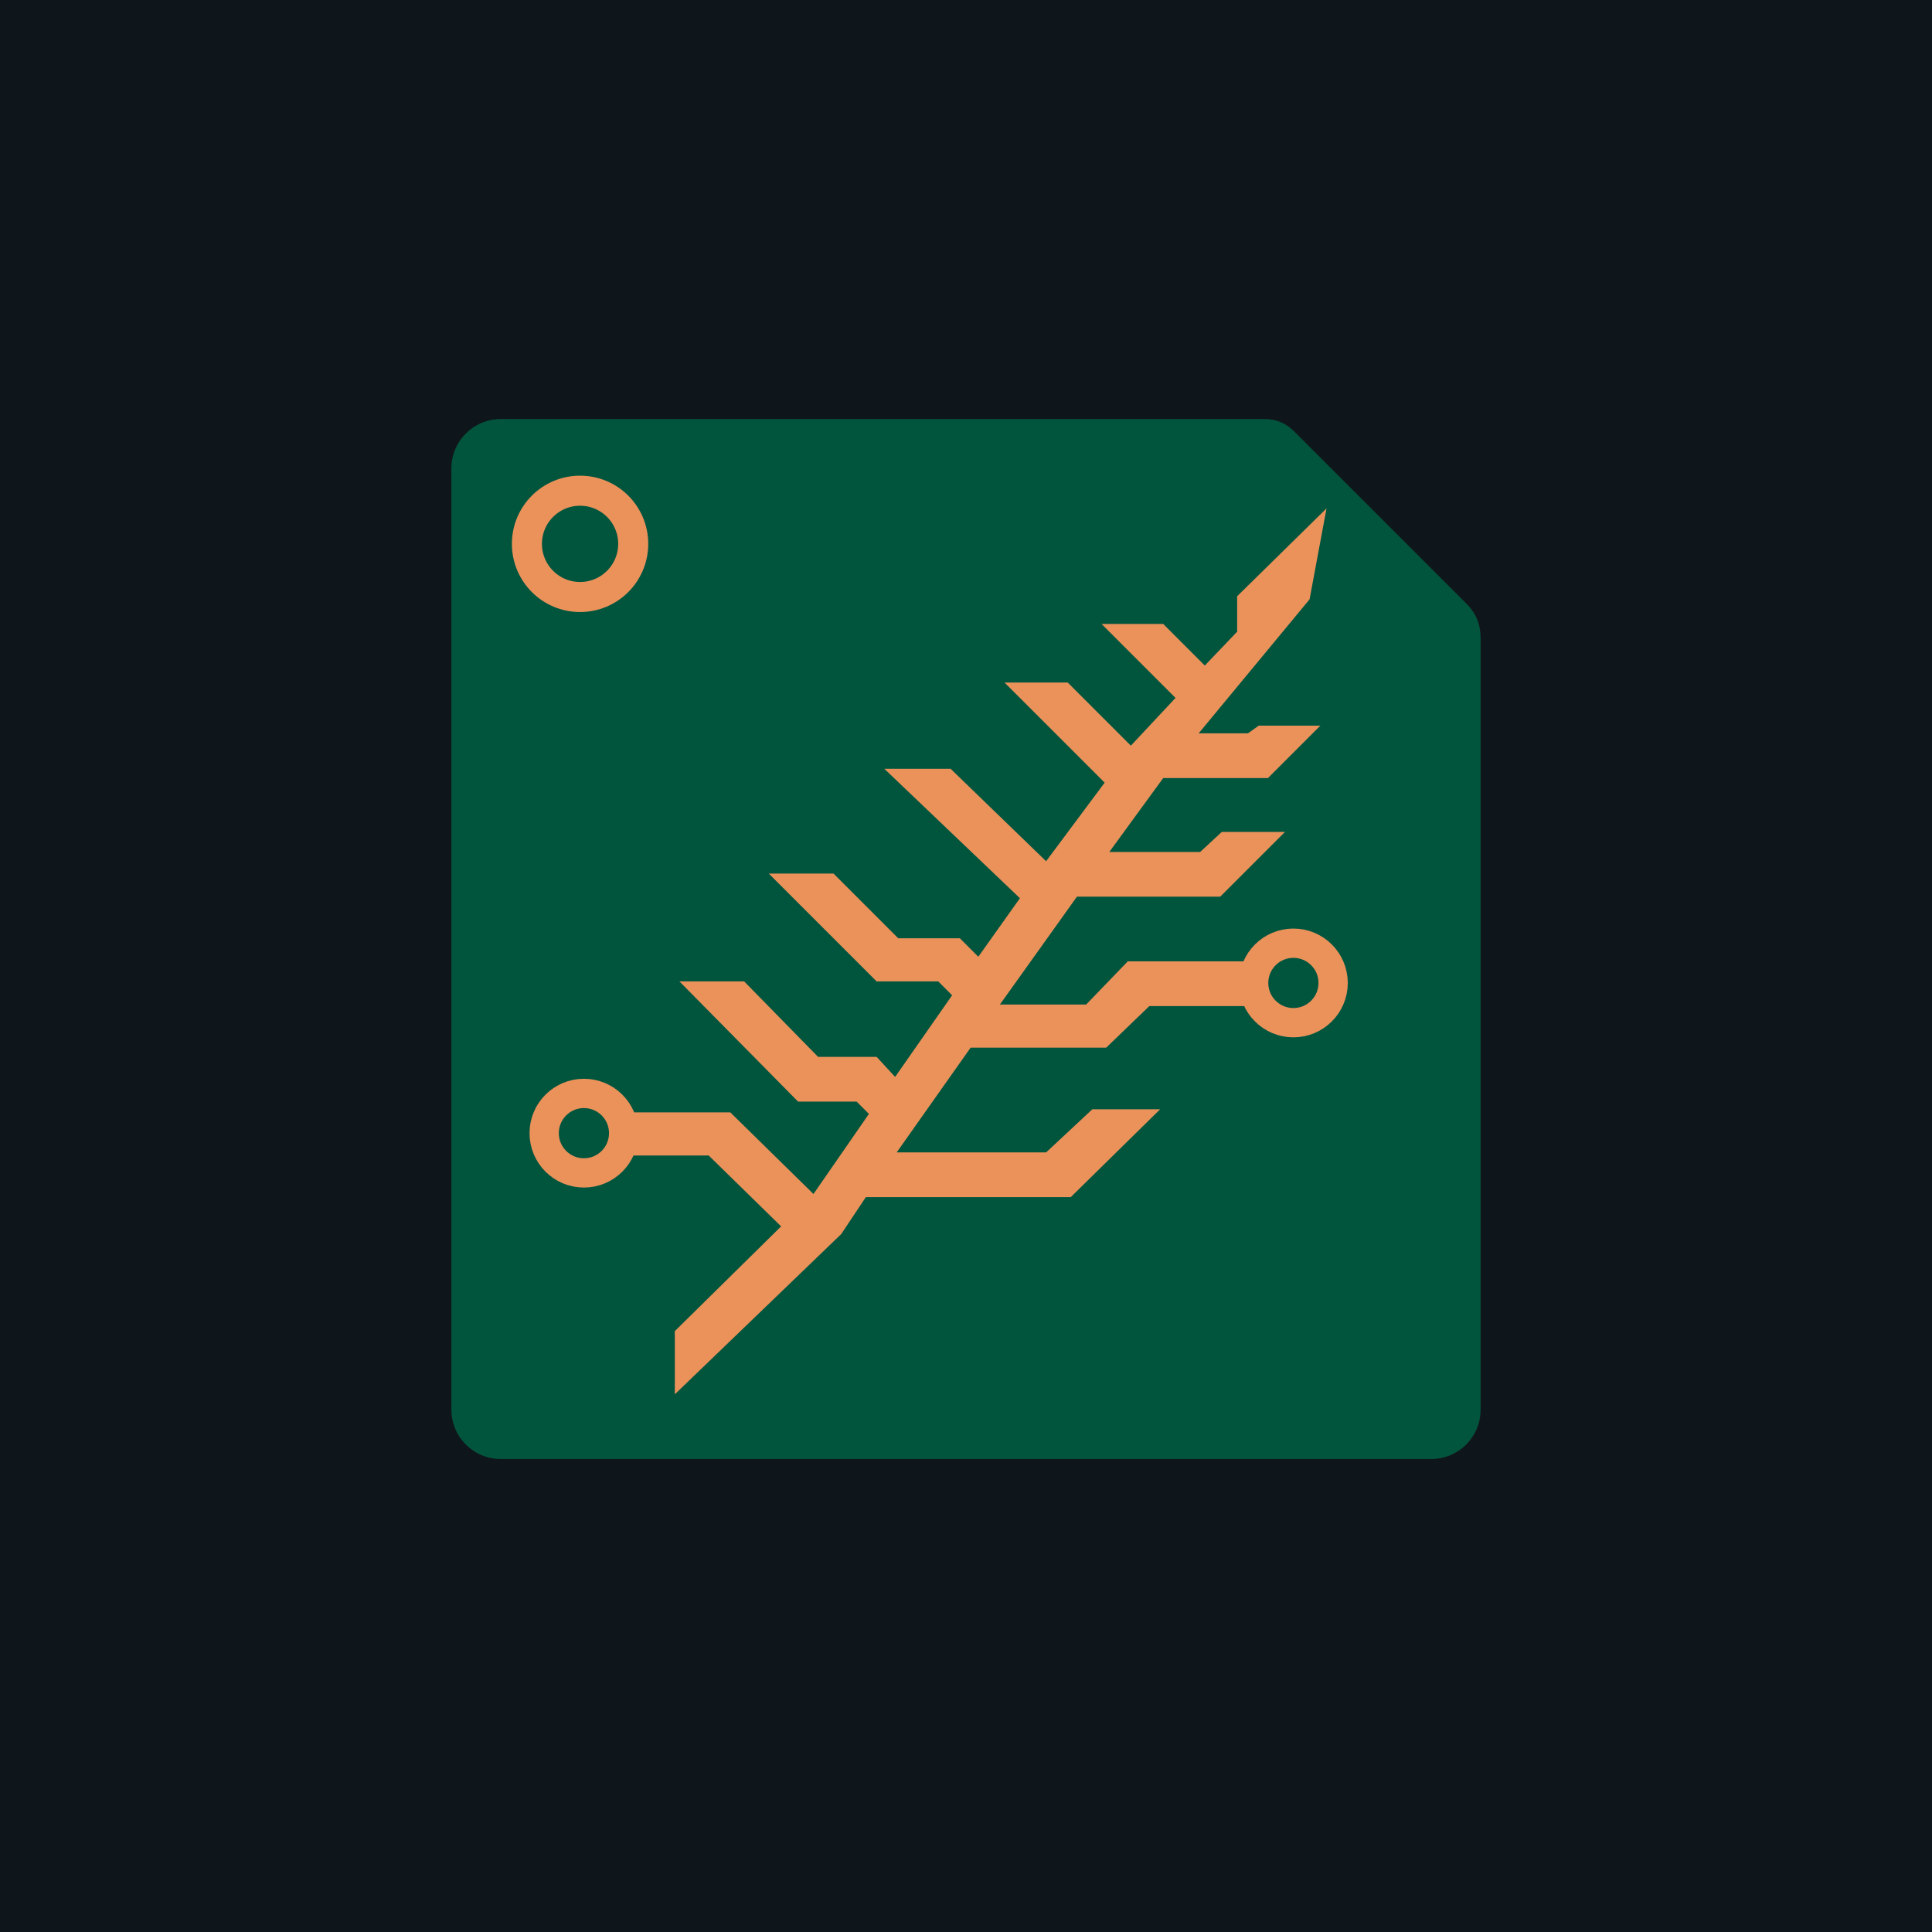
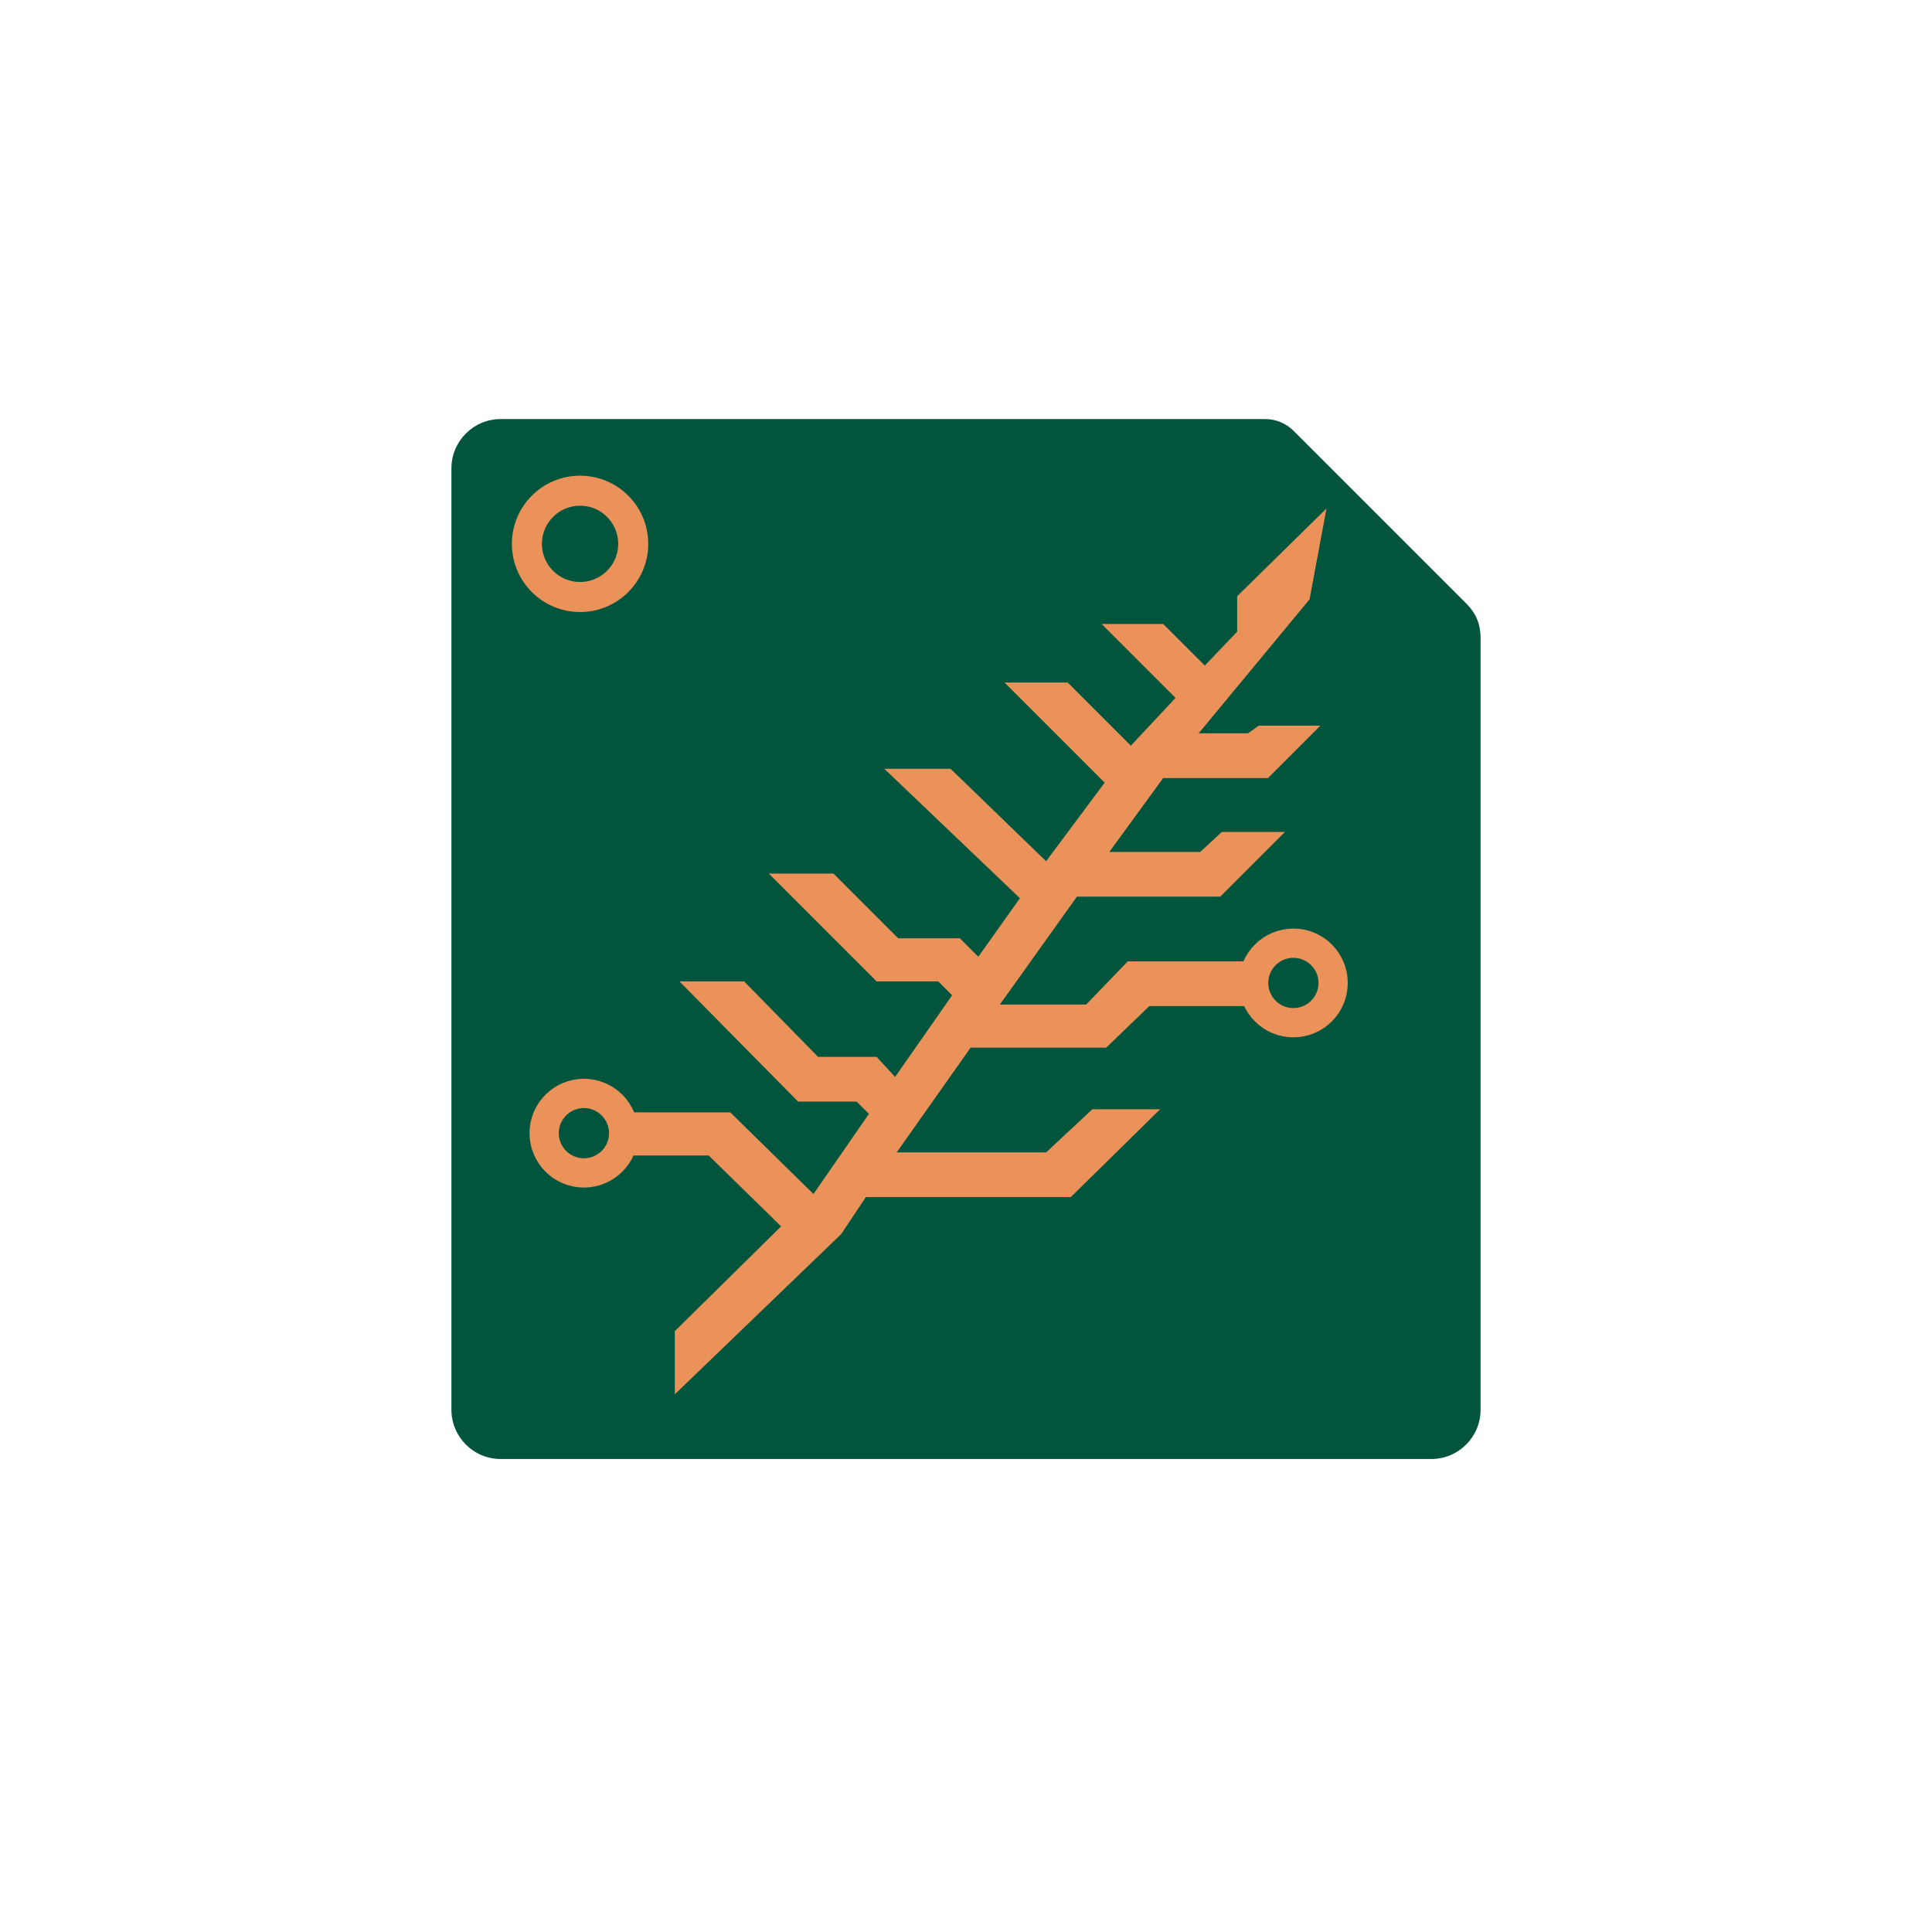
<svg xmlns="http://www.w3.org/2000/svg" viewBox="0 0 1254 1254">
-   <rect width="1254" height="1254" fill="#0f161b" />
  <path fill="#02553d" d="     M 325 272 H 821     Q 832 272 840 280 L 952 392 Q 961 401 961 414     V 915 A 32 32 0 0 1 929 947     H 325 A 32 32 0 0 1 293 915     V 304 A 32 32 0 0 1 325 272 Z" />
  <path fill="#eb925b" d="     M 861 330 L 850 389 L 778 476 H 810 L 817 471 H 857     L 823 505 H 755 L 720 553 H 779 L 793 540 H 834     L 792 582 H 699 L 649 652 H 705 L 732 624 H 812     V 653 H 746 L 718 680 H 630 L 582 748 H 679 L 709 720 H 753     L 695 777 H 562 L 546 801 L 438 905 V 864 L 507 796     L 460 750 H 407 V 722 H 474 L 528 775 L 564 723     L 556 715 H 518 L 441 637 H 483 L 531 686 H 569     L 581 699 L 618 646 L 609 637 H 569 L 499 567 H 541     L 583 609 H 623 L 635 621 L 662 583 L 574 499 H 617     L 679 559 L 717 508 L 652 443 H 693 L 734 484 L 763 453     L 715 405 H 755 L 782 432 L 803 410 V 387 Z" />
  <g fill="none" stroke="#eb925b">
    <circle cx="376.5" cy="353" r="34.5" stroke-width="19.5" />
    <circle cx="379" cy="735.5" r="25.8" stroke-width="19" />
    <circle cx="839.5" cy="638" r="25.8" stroke-width="19" />
  </g>
</svg>
